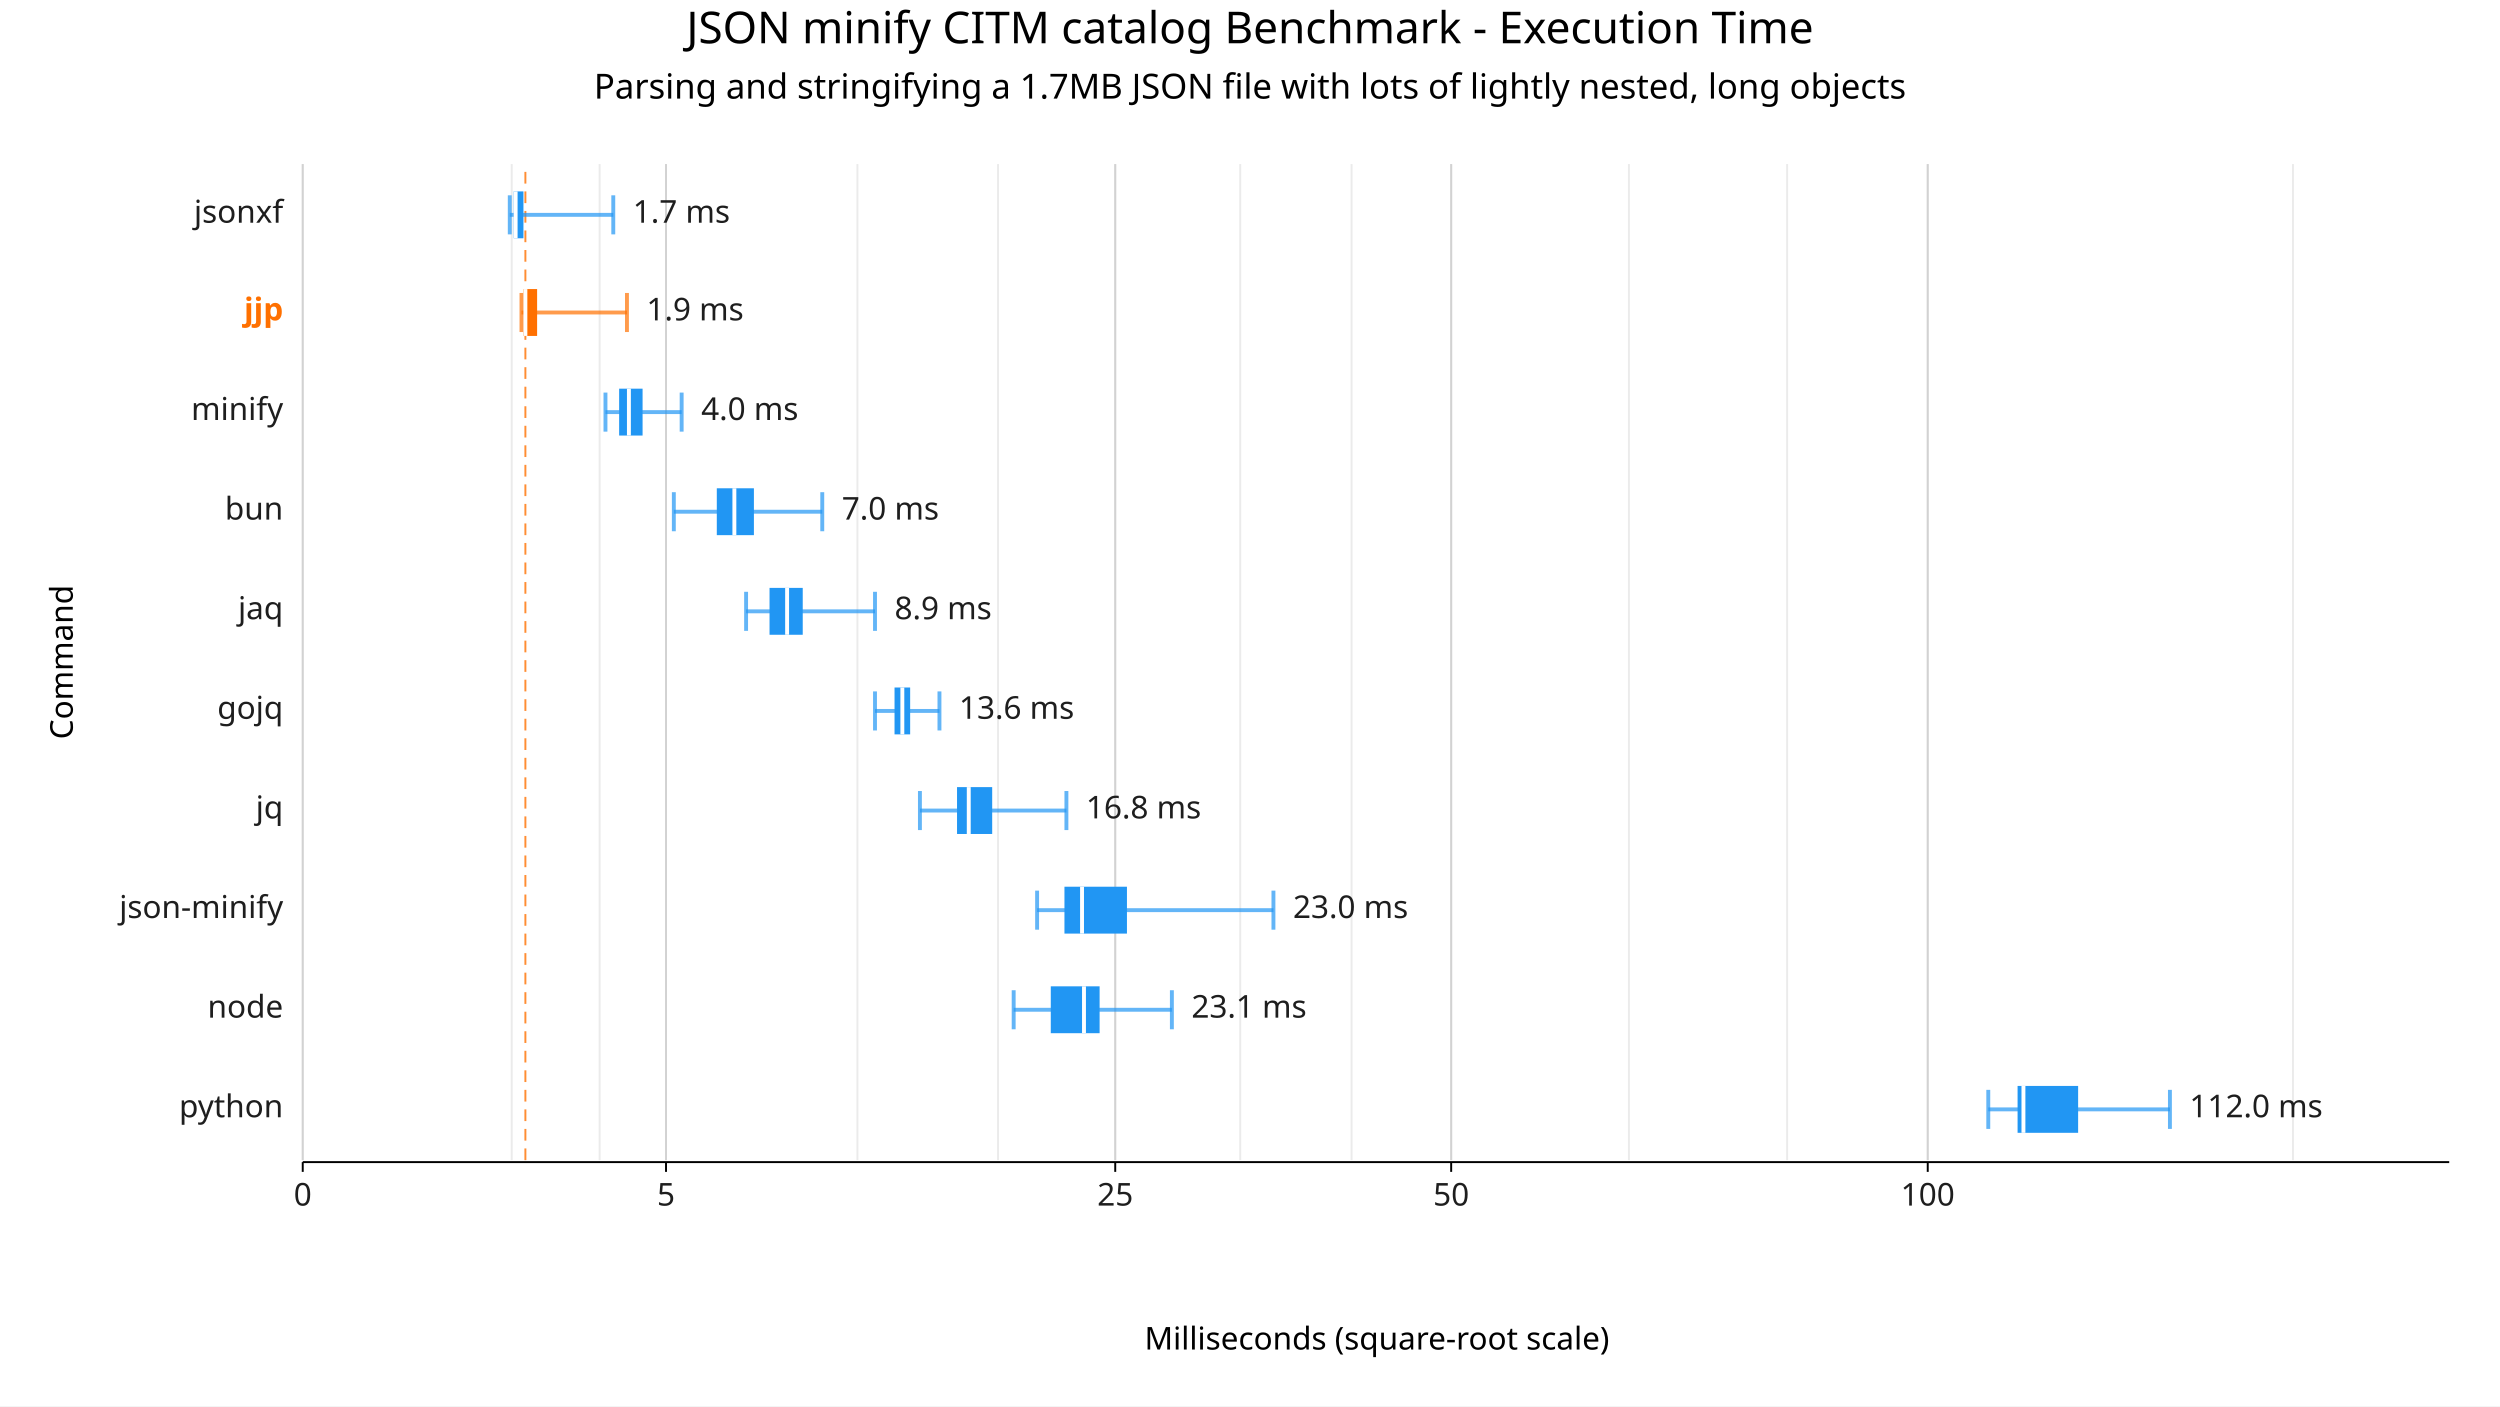
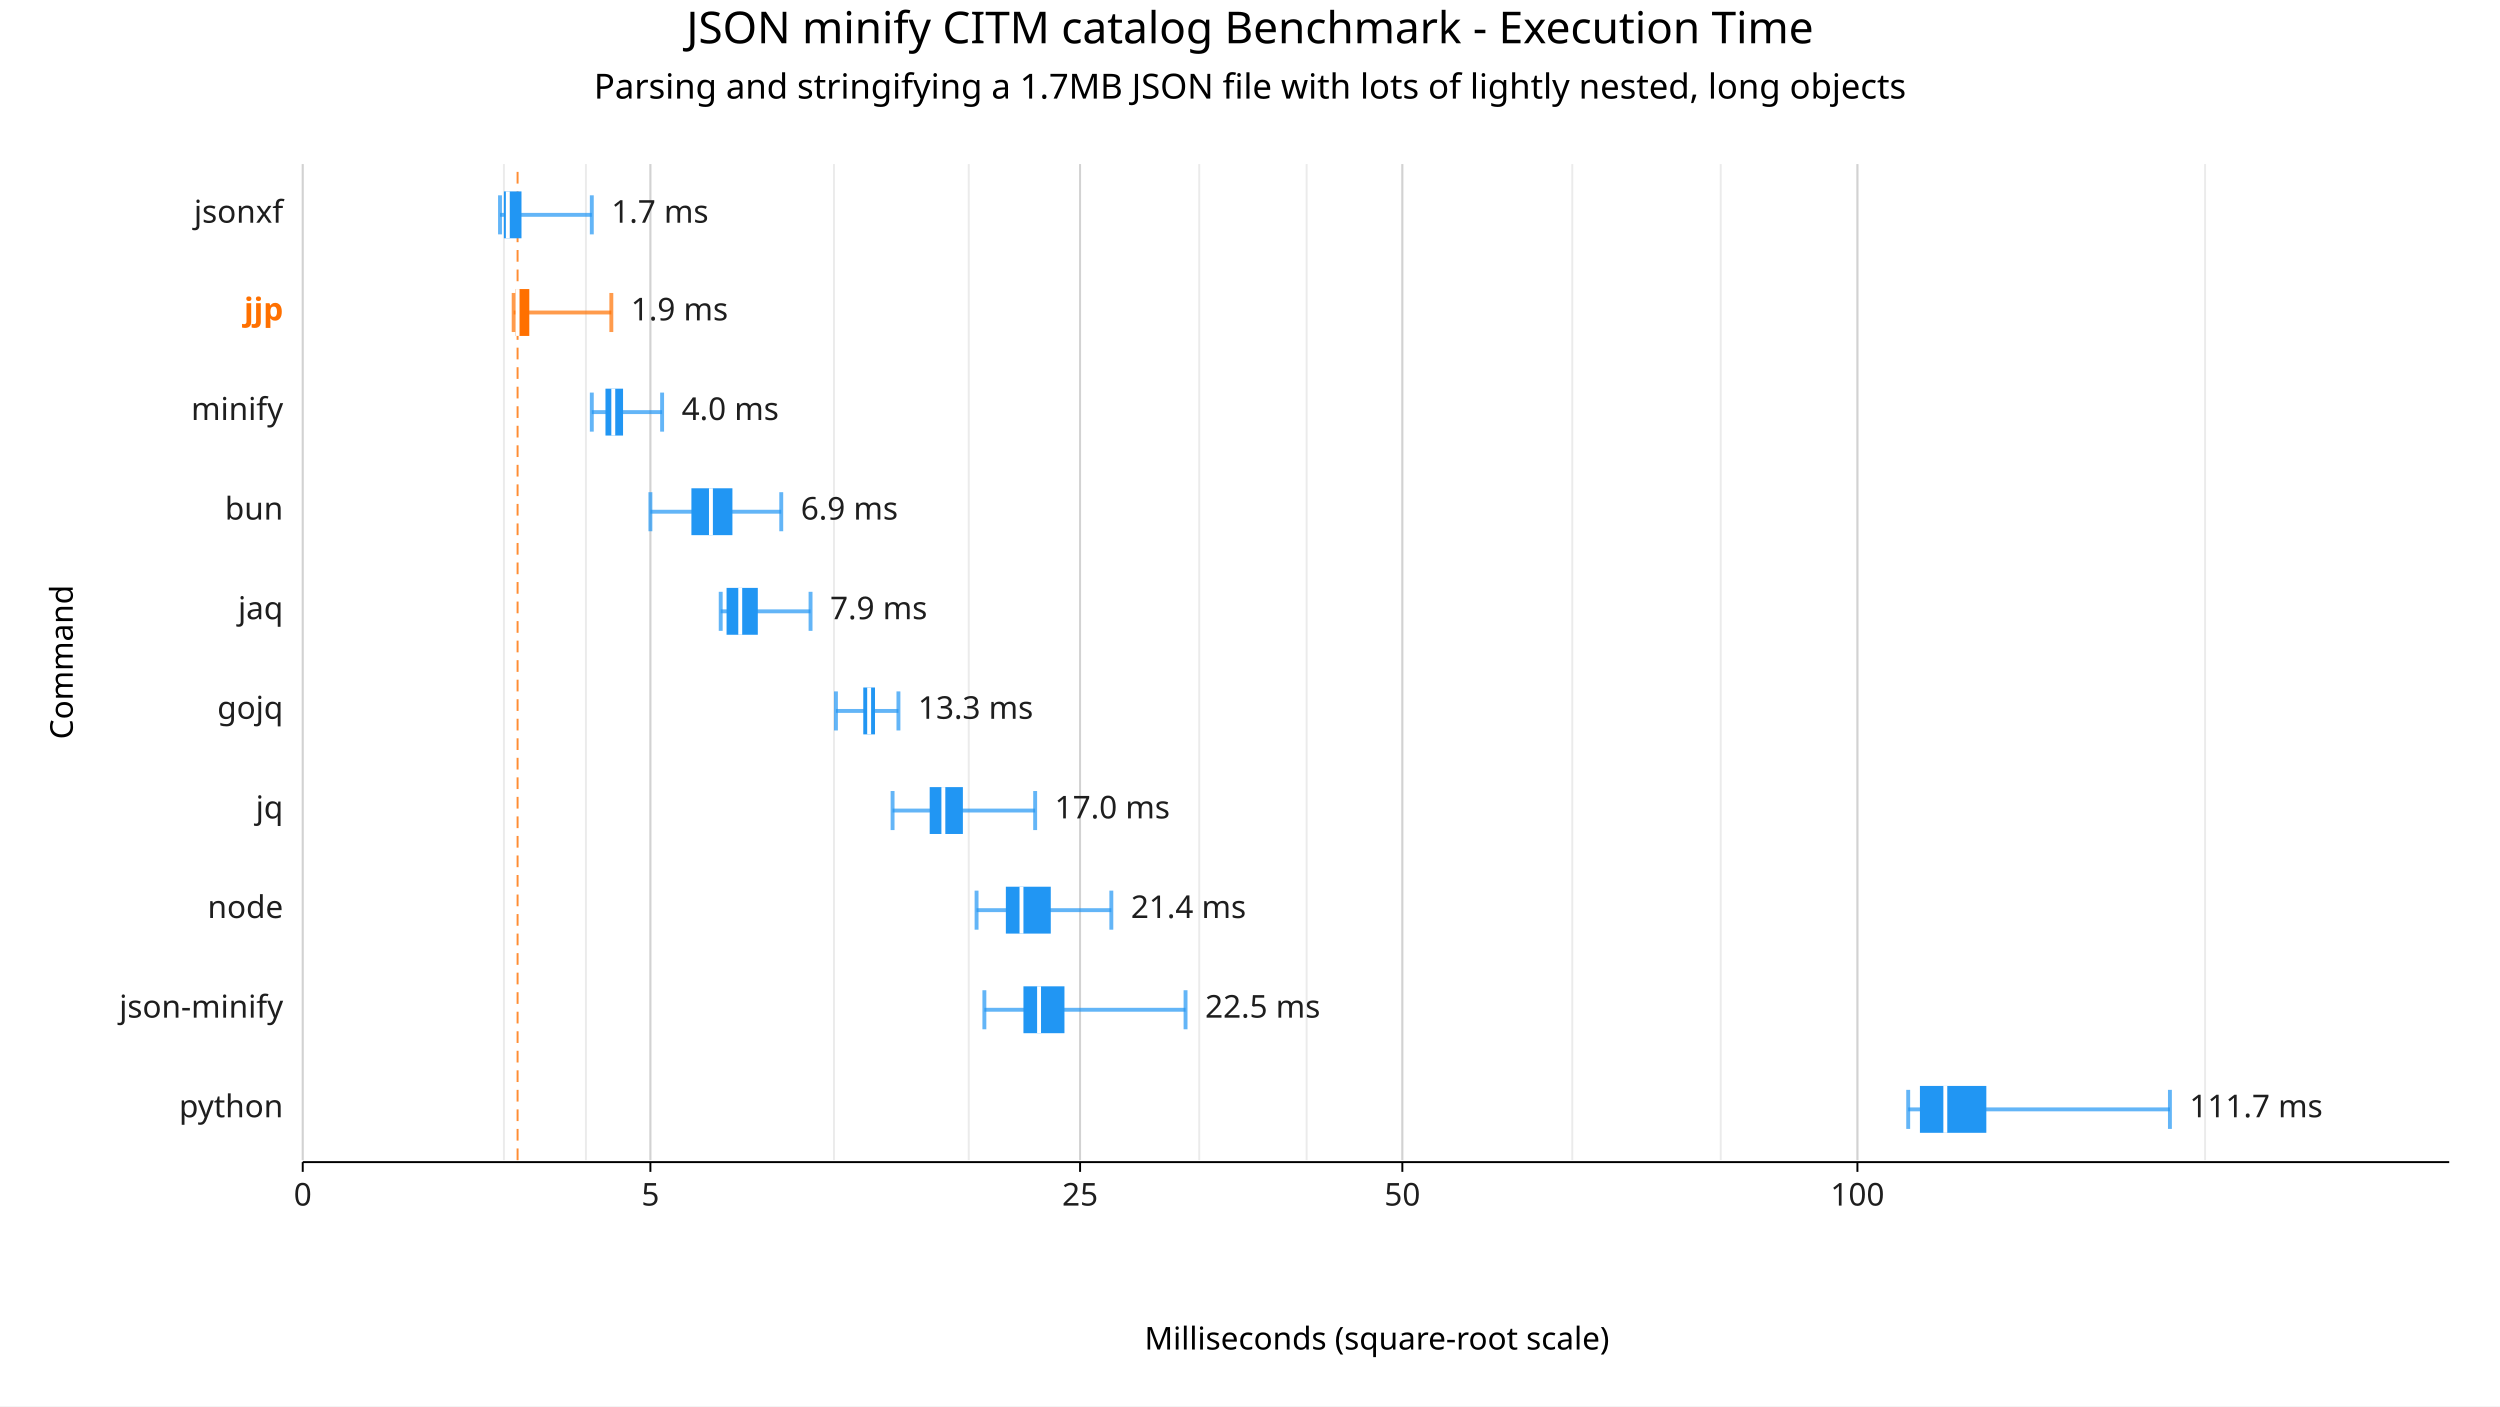
<svg xmlns="http://www.w3.org/2000/svg" width="1280" height="720" viewBox="0 0 1280 720">
-   <rect x="0" y="0" width="1280" height="720" opacity="1" fill="#FFFFFF" stroke="none" />
-   <text x="640" y="5" dy="0.76em" text-anchor="middle" font-family="sans-serif" font-size="22.581" opacity="1" fill="#000000">
- JSON minify CITM catalog Benchmark - Execution Time
- </text>
-   <text x="640" y="37" dy="0.76em" text-anchor="middle" font-family="sans-serif" font-size="17.742" opacity="1" fill="#000000">
- Parsing and stringifying a 1.7MB JSON file with lots of lightly nested, long objects
- </text>
-   <line opacity="1" stroke="#EBEBEB" stroke-width="1" x1="155" y1="594" x2="155" y2="84" />
-   <line opacity="1" stroke="#EBEBEB" stroke-width="1" x1="341" y1="594" x2="341" y2="84" />
-   <line opacity="1" stroke="#EBEBEB" stroke-width="1" x1="571" y1="594" x2="571" y2="84" />
-   <line opacity="1" stroke="#EBEBEB" stroke-width="1" x1="743" y1="594" x2="743" y2="84" />
-   <line opacity="1" stroke="#EBEBEB" stroke-width="1" x1="987" y1="594" x2="987" y2="84" />
-   <line opacity="1" stroke="#EBEBEB" stroke-width="1" x1="262" y1="594" x2="262" y2="84" />
-   <line opacity="1" stroke="#EBEBEB" stroke-width="1" x1="307" y1="594" x2="307" y2="84" />
-   <line opacity="1" stroke="#EBEBEB" stroke-width="1" x1="439" y1="594" x2="439" y2="84" />
-   <line opacity="1" stroke="#EBEBEB" stroke-width="1" x1="511" y1="594" x2="511" y2="84" />
-   <line opacity="1" stroke="#EBEBEB" stroke-width="1" x1="635" y1="594" x2="635" y2="84" />
-   <line opacity="1" stroke="#EBEBEB" stroke-width="1" x1="692" y1="594" x2="692" y2="84" />
-   <line opacity="1" stroke="#EBEBEB" stroke-width="1" x1="834" y1="594" x2="834" y2="84" />
-   <line opacity="1" stroke="#EBEBEB" stroke-width="1" x1="915" y1="594" x2="915" y2="84" />
-   <line opacity="1" stroke="#EBEBEB" stroke-width="1" x1="1174" y1="594" x2="1174" y2="84" />
-   <text x="25" y="339" dy="0.76em" text-anchor="middle" font-family="sans-serif" font-size="16.129" opacity="1" fill="#000000" transform="rotate(270, 25, 339)">
- Command
- </text>
-   <text x="705" y="695" dy="-0.5ex" text-anchor="middle" font-family="sans-serif" font-size="16.129" opacity="1" fill="#000000">
- Milliseconds (square-root scale)
- </text>
-   <line opacity="1" stroke="#D2D2D2" stroke-width="1" x1="155" y1="594" x2="155" y2="84" />
-   <line opacity="1" stroke="#D2D2D2" stroke-width="1" x1="341" y1="594" x2="341" y2="84" />
-   <line opacity="1" stroke="#D2D2D2" stroke-width="1" x1="571" y1="594" x2="571" y2="84" />
-   <line opacity="1" stroke="#D2D2D2" stroke-width="1" x1="743" y1="594" x2="743" y2="84" />
-   <line opacity="1" stroke="#D2D2D2" stroke-width="1" x1="987" y1="594" x2="987" y2="84" />
-   <polyline fill="none" opacity="1" stroke="#000000" stroke-width="1" points="155,595 1254,595 " />
-   <text x="155" y="605" dy="0.76em" text-anchor="middle" font-family="sans-serif" font-size="16.129" opacity="1" fill="#1E1E1E">
- 0
- </text>
-   <polyline fill="none" opacity="1" stroke="#000000" stroke-width="1" points="155,595 155,600 " />
-   <text x="341" y="605" dy="0.76em" text-anchor="middle" font-family="sans-serif" font-size="16.129" opacity="1" fill="#1E1E1E">
- 5
- </text>
-   <polyline fill="none" opacity="1" stroke="#000000" stroke-width="1" points="341,595 341,600 " />
-   <text x="571" y="605" dy="0.76em" text-anchor="middle" font-family="sans-serif" font-size="16.129" opacity="1" fill="#1E1E1E">
- 25
- </text>
-   <polyline fill="none" opacity="1" stroke="#000000" stroke-width="1" points="571,595 571,600 " />
-   <text x="743" y="605" dy="0.76em" text-anchor="middle" font-family="sans-serif" font-size="16.129" opacity="1" fill="#1E1E1E">
- 50
- </text>
-   <polyline fill="none" opacity="1" stroke="#000000" stroke-width="1" points="743,595 743,600 " />
-   <text x="987" y="605" dy="0.76em" text-anchor="middle" font-family="sans-serif" font-size="16.129" opacity="1" fill="#1E1E1E">
- 100
- </text>
-   <polyline fill="none" opacity="1" stroke="#000000" stroke-width="1" points="987,595 987,600 " />
-   <polyline fill="none" opacity="0.8" stroke="#FF7000" stroke-width="1" points="269,594 269,588 " />
-   <polyline fill="none" opacity="0.8" stroke="#FF7000" stroke-width="1" points="269,584 269,578 " />
-   <polyline fill="none" opacity="0.8" stroke="#FF7000" stroke-width="1" points="269,574 269,568 " />
-   <polyline fill="none" opacity="0.8" stroke="#FF7000" stroke-width="1" points="269,564 269,558 " />
-   <polyline fill="none" opacity="0.8" stroke="#FF7000" stroke-width="1" points="269,554 269,548 " />
-   <polyline fill="none" opacity="0.8" stroke="#FF7000" stroke-width="1" points="269,544 269,538 " />
-   <polyline fill="none" opacity="0.8" stroke="#FF7000" stroke-width="1" points="269,534 269,528 " />
-   <polyline fill="none" opacity="0.8" stroke="#FF7000" stroke-width="1" points="269,524 269,518 " />
-   <polyline fill="none" opacity="0.8" stroke="#FF7000" stroke-width="1" points="269,514 269,508 " />
-   <polyline fill="none" opacity="0.8" stroke="#FF7000" stroke-width="1" points="269,504 269,498 " />
-   <polyline fill="none" opacity="0.8" stroke="#FF7000" stroke-width="1" points="269,494 269,488 " />
-   <polyline fill="none" opacity="0.8" stroke="#FF7000" stroke-width="1" points="269,484 269,478 " />
-   <polyline fill="none" opacity="0.8" stroke="#FF7000" stroke-width="1" points="269,474 269,468 " />
-   <polyline fill="none" opacity="0.8" stroke="#FF7000" stroke-width="1" points="269,464 269,458 " />
-   <polyline fill="none" opacity="0.8" stroke="#FF7000" stroke-width="1" points="269,454 269,448 " />
-   <polyline fill="none" opacity="0.8" stroke="#FF7000" stroke-width="1" points="269,444 269,438 " />
-   <polyline fill="none" opacity="0.8" stroke="#FF7000" stroke-width="1" points="269,434 269,428 " />
-   <polyline fill="none" opacity="0.8" stroke="#FF7000" stroke-width="1" points="269,424 269,418 " />
-   <polyline fill="none" opacity="0.8" stroke="#FF7000" stroke-width="1" points="269,414 269,408 " />
-   <polyline fill="none" opacity="0.8" stroke="#FF7000" stroke-width="1" points="269,404 269,398 " />
-   <polyline fill="none" opacity="0.8" stroke="#FF7000" stroke-width="1" points="269,394 269,388 " />
-   <polyline fill="none" opacity="0.8" stroke="#FF7000" stroke-width="1" points="269,384 269,378 " />
-   <polyline fill="none" opacity="0.8" stroke="#FF7000" stroke-width="1" points="269,374 269,368 " />
-   <polyline fill="none" opacity="0.8" stroke="#FF7000" stroke-width="1" points="269,364 269,358 " />
-   <polyline fill="none" opacity="0.8" stroke="#FF7000" stroke-width="1" points="269,354 269,348 " />
-   <polyline fill="none" opacity="0.8" stroke="#FF7000" stroke-width="1" points="269,344 269,338 " />
-   <polyline fill="none" opacity="0.8" stroke="#FF7000" stroke-width="1" points="269,334 269,328 " />
-   <polyline fill="none" opacity="0.8" stroke="#FF7000" stroke-width="1" points="269,324 269,318 " />
-   <polyline fill="none" opacity="0.8" stroke="#FF7000" stroke-width="1" points="269,314 269,308 " />
-   <polyline fill="none" opacity="0.8" stroke="#FF7000" stroke-width="1" points="269,304 269,298 " />
-   <polyline fill="none" opacity="0.8" stroke="#FF7000" stroke-width="1" points="269,294 269,288 " />
-   <polyline fill="none" opacity="0.8" stroke="#FF7000" stroke-width="1" points="269,284 269,278 " />
-   <polyline fill="none" opacity="0.8" stroke="#FF7000" stroke-width="1" points="269,274 269,268 " />
-   <polyline fill="none" opacity="0.8" stroke="#FF7000" stroke-width="1" points="269,264 269,258 " />
-   <polyline fill="none" opacity="0.8" stroke="#FF7000" stroke-width="1" points="269,254 269,248 " />
-   <polyline fill="none" opacity="0.8" stroke="#FF7000" stroke-width="1" points="269,244 269,238 " />
-   <polyline fill="none" opacity="0.8" stroke="#FF7000" stroke-width="1" points="269,234 269,228 " />
-   <polyline fill="none" opacity="0.8" stroke="#FF7000" stroke-width="1" points="269,224 269,218 " />
-   <polyline fill="none" opacity="0.8" stroke="#FF7000" stroke-width="1" points="269,214 269,208 " />
-   <polyline fill="none" opacity="0.8" stroke="#FF7000" stroke-width="1" points="269,204 269,198 " />
-   <polyline fill="none" opacity="0.8" stroke="#FF7000" stroke-width="1" points="269,194 269,188 " />
-   <polyline fill="none" opacity="0.8" stroke="#FF7000" stroke-width="1" points="269,184 269,178 " />
-   <polyline fill="none" opacity="0.8" stroke="#FF7000" stroke-width="1" points="269,174 269,168 " />
-   <polyline fill="none" opacity="0.8" stroke="#FF7000" stroke-width="1" points="269,164 269,158 " />
-   <polyline fill="none" opacity="0.8" stroke="#FF7000" stroke-width="1" points="269,154 269,148 " />
-   <polyline fill="none" opacity="0.8" stroke="#FF7000" stroke-width="1" points="269,144 269,138 " />
-   <polyline fill="none" opacity="0.8" stroke="#FF7000" stroke-width="1" points="269,134 269,128 " />
-   <polyline fill="none" opacity="0.8" stroke="#FF7000" stroke-width="1" points="269,124 269,118 " />
-   <polyline fill="none" opacity="0.8" stroke="#FF7000" stroke-width="1" points="269,114 269,108 " />
-   <polyline fill="none" opacity="0.8" stroke="#FF7000" stroke-width="1" points="269,104 269,98 " />
-   <polyline fill="none" opacity="0.8" stroke="#FF7000" stroke-width="1" points="269,94 269,88 " />
-   <polyline fill="none" opacity="0.7" stroke="#2196F3" stroke-width="2" points="1018,568 1111,568 " />
-   <polyline fill="none" opacity="1" stroke="#2196F3" stroke-width="24" points="1033,568 1064,568 " />
-   <polyline fill="none" opacity="0.7" stroke="#2196F3" stroke-width="2" points="1018,558 1018,578 " />
-   <polyline fill="none" opacity="0.7" stroke="#2196F3" stroke-width="2" points="1111,558 1111,578 " />
-   <polyline fill="none" opacity="1" stroke="#FFFFFF" stroke-width="2" points="1036,556 1036,580 " />
-   <text x="1121" y="568" dy="0.5ex" text-anchor="start" font-family="sans-serif" font-size="16.129" opacity="1" fill="#1E1E1E">
- 112.0 ms
- </text>
-   <text x="145" y="568" dy="0.5ex" text-anchor="end" font-family="sans-serif" font-size="16.129" opacity="1" fill="#1E1E1E">
- python
- </text>
-   <polyline fill="none" opacity="0.7" stroke="#2196F3" stroke-width="2" points="519,517 600,517 " />
-   <polyline fill="none" opacity="1" stroke="#2196F3" stroke-width="24" points="538,517 563,517 " />
-   <polyline fill="none" opacity="0.7" stroke="#2196F3" stroke-width="2" points="519,507 519,527 " />
-   <polyline fill="none" opacity="0.7" stroke="#2196F3" stroke-width="2" points="600,507 600,527 " />
-   <polyline fill="none" opacity="1" stroke="#FFFFFF" stroke-width="2" points="555,505 555,529 " />
-   <text x="610" y="517" dy="0.5ex" text-anchor="start" font-family="sans-serif" font-size="16.129" opacity="1" fill="#1E1E1E">
- 23.1 ms
- </text>
-   <text x="145" y="517" dy="0.5ex" text-anchor="end" font-family="sans-serif" font-size="16.129" opacity="1" fill="#1E1E1E">
- node
- </text>
-   <polyline fill="none" opacity="0.7" stroke="#2196F3" stroke-width="2" points="531,466 652,466 " />
-   <polyline fill="none" opacity="1" stroke="#2196F3" stroke-width="24" points="545,466 577,466 " />
-   <polyline fill="none" opacity="0.7" stroke="#2196F3" stroke-width="2" points="531,456 531,476 " />
-   <polyline fill="none" opacity="0.7" stroke="#2196F3" stroke-width="2" points="652,456 652,476 " />
-   <polyline fill="none" opacity="1" stroke="#FFFFFF" stroke-width="2" points="554,454 554,478 " />
-   <text x="662" y="466" dy="0.5ex" text-anchor="start" font-family="sans-serif" font-size="16.129" opacity="1" fill="#1E1E1E">
- 23.0 ms
- </text>
-   <text x="145" y="466" dy="0.5ex" text-anchor="end" font-family="sans-serif" font-size="16.129" opacity="1" fill="#1E1E1E">
- json-minify
- </text>
-   <polyline fill="none" opacity="0.7" stroke="#2196F3" stroke-width="2" points="471,415 546,415 " />
-   <polyline fill="none" opacity="1" stroke="#2196F3" stroke-width="24" points="490,415 508,415 " />
-   <polyline fill="none" opacity="0.7" stroke="#2196F3" stroke-width="2" points="471,405 471,425 " />
-   <polyline fill="none" opacity="0.7" stroke="#2196F3" stroke-width="2" points="546,405 546,425 " />
-   <polyline fill="none" opacity="1" stroke="#FFFFFF" stroke-width="2" points="496,403 496,427 " />
-   <text x="556" y="415" dy="0.5ex" text-anchor="start" font-family="sans-serif" font-size="16.129" opacity="1" fill="#1E1E1E">
- 16.8 ms
- </text>
-   <text x="145" y="415" dy="0.5ex" text-anchor="end" font-family="sans-serif" font-size="16.129" opacity="1" fill="#1E1E1E">
- jq
- </text>
-   <polyline fill="none" opacity="0.7" stroke="#2196F3" stroke-width="2" points="448,364 481,364 " />
-   <polyline fill="none" opacity="1" stroke="#2196F3" stroke-width="24" points="458,364 466,364 " />
-   <polyline fill="none" opacity="0.7" stroke="#2196F3" stroke-width="2" points="448,354 448,374 " />
-   <polyline fill="none" opacity="0.7" stroke="#2196F3" stroke-width="2" points="481,354 481,374 " />
-   <polyline fill="none" opacity="1" stroke="#FFFFFF" stroke-width="2" points="462,352 462,376 " />
-   <text x="491" y="364" dy="0.5ex" text-anchor="start" font-family="sans-serif" font-size="16.129" opacity="1" fill="#1E1E1E">
- 13.6 ms
- </text>
-   <text x="145" y="364" dy="0.5ex" text-anchor="end" font-family="sans-serif" font-size="16.129" opacity="1" fill="#1E1E1E">
- gojq
- </text>
-   <polyline fill="none" opacity="0.7" stroke="#2196F3" stroke-width="2" points="382,313 448,313 " />
-   <polyline fill="none" opacity="1" stroke="#2196F3" stroke-width="24" points="394,313 411,313 " />
-   <polyline fill="none" opacity="0.7" stroke="#2196F3" stroke-width="2" points="382,303 382,323 " />
-   <polyline fill="none" opacity="0.7" stroke="#2196F3" stroke-width="2" points="448,303 448,323 " />
-   <polyline fill="none" opacity="1" stroke="#FFFFFF" stroke-width="2" points="403,301 403,325 " />
-   <text x="458" y="313" dy="0.5ex" text-anchor="start" font-family="sans-serif" font-size="16.129" opacity="1" fill="#1E1E1E">
- 8.9 ms
- </text>
-   <text x="145" y="313" dy="0.5ex" text-anchor="end" font-family="sans-serif" font-size="16.129" opacity="1" fill="#1E1E1E">
- jaq
- </text>
-   <polyline fill="none" opacity="0.7" stroke="#2196F3" stroke-width="2" points="345,262 421,262 " />
-   <polyline fill="none" opacity="1" stroke="#2196F3" stroke-width="24" points="367,262 386,262 " />
-   <polyline fill="none" opacity="0.7" stroke="#2196F3" stroke-width="2" points="345,252 345,272 " />
-   <polyline fill="none" opacity="0.7" stroke="#2196F3" stroke-width="2" points="421,252 421,272 " />
-   <polyline fill="none" opacity="1" stroke="#FFFFFF" stroke-width="2" points="376,250 376,274 " />
-   <text x="431" y="262" dy="0.5ex" text-anchor="start" font-family="sans-serif" font-size="16.129" opacity="1" fill="#1E1E1E">
- 7.0 ms
- </text>
-   <text x="145" y="262" dy="0.5ex" text-anchor="end" font-family="sans-serif" font-size="16.129" opacity="1" fill="#1E1E1E">
- bun
- </text>
-   <polyline fill="none" opacity="0.7" stroke="#2196F3" stroke-width="2" points="310,211 349,211 " />
-   <polyline fill="none" opacity="1" stroke="#2196F3" stroke-width="24" points="317,211 329,211 " />
-   <polyline fill="none" opacity="0.7" stroke="#2196F3" stroke-width="2" points="310,201 310,221 " />
-   <polyline fill="none" opacity="0.7" stroke="#2196F3" stroke-width="2" points="349,201 349,221 " />
-   <polyline fill="none" opacity="1" stroke="#FFFFFF" stroke-width="2" points="322,199 322,223 " />
-   <text x="359" y="211" dy="0.5ex" text-anchor="start" font-family="sans-serif" font-size="16.129" opacity="1" fill="#1E1E1E">
- 4.0 ms
- </text>
-   <text x="145" y="211" dy="0.5ex" text-anchor="end" font-family="sans-serif" font-size="16.129" opacity="1" fill="#1E1E1E">
- minify
- </text>
-   <polyline fill="none" opacity="0.7" stroke="#FF7000" stroke-width="2" points="267,160 321,160 " />
-   <polyline fill="none" opacity="1" stroke="#FF7000" stroke-width="24" points="268,160 275,160 " />
-   <polyline fill="none" opacity="0.7" stroke="#FF7000" stroke-width="2" points="267,150 267,170 " />
-   <polyline fill="none" opacity="0.7" stroke="#FF7000" stroke-width="2" points="321,150 321,170 " />
-   <polyline fill="none" opacity="1" stroke="#FFFFFF" stroke-width="2" points="269,148 269,172 " />
-   <text x="331" y="160" dy="0.5ex" text-anchor="start" font-family="sans-serif" font-size="16.129" opacity="1" fill="#1E1E1E">
- 1.9 ms
- </text>
-   <text x="145" y="160" dy="0.5ex" text-anchor="end" font-family="sans-serif" font-size="16.129" opacity="1" fill="#FF7000" font-weight="bold">
- jjp
- </text>
-   <polyline fill="none" opacity="0.7" stroke="#2196F3" stroke-width="2" points="261,110 314,110 " />
-   <polyline fill="none" opacity="1" stroke="#2196F3" stroke-width="24" points="263,110 268,110 " />
-   <polyline fill="none" opacity="0.7" stroke="#2196F3" stroke-width="2" points="261,100 261,120 " />
-   <polyline fill="none" opacity="0.7" stroke="#2196F3" stroke-width="2" points="314,100 314,120 " />
-   <polyline fill="none" opacity="1" stroke="#FFFFFF" stroke-width="2" points="264,98 264,122 " />
-   <text x="324" y="110" dy="0.5ex" text-anchor="start" font-family="sans-serif" font-size="16.129" opacity="1" fill="#1E1E1E">
- 1.7 ms
- </text>
-   <text x="145" y="110" dy="0.5ex" text-anchor="end" font-family="sans-serif" font-size="16.129" opacity="1" fill="#1E1E1E">
- jsonxf
- </text>
+   <path fill="#fff" d="M0 0h1280v720H0Z" />
+   <text x="640" y="5" fill="#000" dy=".76em" font-family="sans-serif" font-size="22.581px" text-anchor="middle">JSON minify CITM catalog Benchmark - Execution Time</text>
+   <text x="640" y="37" fill="#000" dy=".76em" font-family="sans-serif" font-size="17.742px" text-anchor="middle">Parsing and stringifying a 1.7MB JSON file with lots of lightly nested, long objects</text>
+   <path stroke="#ebebeb" d="M155 594V84M333 594V84M553 594V84M718 594V84M951 594V84M258 594V84M300 594V84M427 594V84M496 594V84M614 594V84M669 594V84M805 594V84M881 594V84M1129 594V84" />
+   <text x="25" y="339" fill="#000" dy=".76em" font-family="sans-serif" font-size="16.129px" text-anchor="middle" transform="rotate(270 25 339)">Command</text>
+   <text x="705" y="695" fill="#000" dy="-.5ex" font-family="sans-serif" font-size="16.129px" text-anchor="middle">Milliseconds (square-root scale)</text>
+   <path stroke="#d2d2d2" d="M155 594V84M333 594V84M553 594V84M718 594V84M951 594V84" />
+   <path fill="none" stroke="#000" d="M155 595h1099" />
+   <text x="155" y="605" fill="#1e1e1e" dy=".76em" font-family="sans-serif" font-size="16.129px" text-anchor="middle">0</text>
+   <path fill="none" stroke="#000" d="M155 595v5" />
+   <text x="333" y="605" fill="#1e1e1e" dy=".76em" font-family="sans-serif" font-size="16.129px" text-anchor="middle">5</text>
+   <path fill="none" stroke="#000" d="M333 595v5" />
+   <text x="553" y="605" fill="#1e1e1e" dy=".76em" font-family="sans-serif" font-size="16.129px" text-anchor="middle">25</text>
+   <path fill="none" stroke="#000" d="M553 595v5" />
+   <text x="718" y="605" fill="#1e1e1e" dy=".76em" font-family="sans-serif" font-size="16.129px" text-anchor="middle">50</text>
+   <path fill="none" stroke="#000" d="M718 595v5" />
+   <text x="951" y="605" fill="#1e1e1e" dy=".76em" font-family="sans-serif" font-size="16.129px" text-anchor="middle">100</text>
+   <path fill="none" stroke="#000" d="M951 595v5" />
+   <path fill="none" stroke="#ff7000" d="M265 594v-6M265 584v-6M265 574v-6M265 564v-6M265 554v-6M265 544v-6M265 534v-6M265 524v-6M265 514v-6M265 504v-6M265 494v-6M265 484v-6M265 474v-6M265 464v-6M265 454v-6M265 444v-6M265 434v-6M265 424v-6M265 414v-6M265 404v-6M265 394v-6M265 384v-6M265 374v-6M265 364v-6M265 354v-6M265 344v-6M265 334v-6M265 324v-6M265 314v-6M265 304v-6M265 294v-6M265 284v-6M265 274v-6M265 264v-6M265 254v-6M265 244v-6M265 234v-6M265 224v-6M265 214v-6M265 204v-6M265 194v-6M265 184v-6M265 174v-6M265 164v-6M265 154v-6M265 144v-6M265 134v-6M265 124v-6M265 114v-6M265 104v-6M265 94v-6" opacity=".8" />
+   <path fill="none" stroke="#2196f3" stroke-width="2" d="M977 568h134" opacity=".7" />
+   <path fill="none" stroke="#2196f3" stroke-width="24" d="M983 568h34" />
+   <path fill="none" stroke="#2196f3" stroke-width="2" d="M977 558v20M1111 558v20" opacity=".7" />
+   <path fill="none" stroke="#fff" stroke-width="2" d="M996 556v24" />
+   <text x="1121" y="568" fill="#1e1e1e" dy=".5ex" font-family="sans-serif" font-size="16.129px">111.7 ms</text>
+   <text x="145" y="568" fill="#1e1e1e" dy=".5ex" font-family="sans-serif" font-size="16.129px" text-anchor="end">python</text>
+   <path fill="none" stroke="#2196f3" stroke-width="2" d="M504 517h103" opacity=".7" />
+   <path fill="none" stroke="#2196f3" stroke-width="24" d="M524 517h21" />
+   <path fill="none" stroke="#2196f3" stroke-width="2" d="M504 507v20M607 507v20" opacity=".7" />
+   <path fill="none" stroke="#fff" stroke-width="2" d="M532 505v24" />
+   <text x="617" y="517" fill="#1e1e1e" dy=".5ex" font-family="sans-serif" font-size="16.129px">22.5 ms</text>
+   <text x="145" y="517" fill="#1e1e1e" dy=".5ex" font-family="sans-serif" font-size="16.129px" text-anchor="end">json-minify</text>
+   <path fill="none" stroke="#2196f3" stroke-width="2" d="M500 466h69" opacity=".7" />
+   <path fill="none" stroke="#2196f3" stroke-width="24" d="M515 466h23" />
+   <path fill="none" stroke="#2196f3" stroke-width="2" d="M500 456v20M569 456v20" opacity=".7" />
+   <path fill="none" stroke="#fff" stroke-width="2" d="M523 454v24" />
+   <text x="579" y="466" fill="#1e1e1e" dy=".5ex" font-family="sans-serif" font-size="16.129px">21.4 ms</text>
+   <text x="145" y="466" fill="#1e1e1e" dy=".5ex" font-family="sans-serif" font-size="16.129px" text-anchor="end">node</text>
+   <path fill="none" stroke="#2196f3" stroke-width="2" d="M457 415h73" opacity=".7" />
+   <path fill="none" stroke="#2196f3" stroke-width="24" d="M476 415h17" />
+   <path fill="none" stroke="#2196f3" stroke-width="2" d="M457 405v20M530 405v20" opacity=".7" />
+   <path fill="none" stroke="#fff" stroke-width="2" d="M483 403v24" />
+   <text x="540" y="415" fill="#1e1e1e" dy=".5ex" font-family="sans-serif" font-size="16.129px">17.0 ms</text>
+   <text x="145" y="415" fill="#1e1e1e" dy=".5ex" font-family="sans-serif" font-size="16.129px" text-anchor="end">jq</text>
+   <path fill="none" stroke="#2196f3" stroke-width="2" d="M428 364h32" opacity=".7" />
+   <path fill="none" stroke="#2196f3" stroke-width="24" d="M442 364h6" />
+   <path fill="none" stroke="#2196f3" stroke-width="2" d="M428 354v20M460 354v20" opacity=".7" />
+   <path fill="none" stroke="#fff" stroke-width="2" d="M445 352v24" />
+   <text x="470" y="364" fill="#1e1e1e" dy=".5ex" font-family="sans-serif" font-size="16.129px">13.3 ms</text>
+   <text x="145" y="364" fill="#1e1e1e" dy=".5ex" font-family="sans-serif" font-size="16.129px" text-anchor="end">gojq</text>
+   <path fill="none" stroke="#2196f3" stroke-width="2" d="M369 313h46" opacity=".7" />
+   <path fill="none" stroke="#2196f3" stroke-width="24" d="M372 313h16" />
+   <path fill="none" stroke="#2196f3" stroke-width="2" d="M369 303v20M415 303v20" opacity=".7" />
+   <path fill="none" stroke="#fff" stroke-width="2" d="M379 301v24" />
+   <text x="425" y="313" fill="#1e1e1e" dy=".5ex" font-family="sans-serif" font-size="16.129px">7.9 ms</text>
+   <text x="145" y="313" fill="#1e1e1e" dy=".5ex" font-family="sans-serif" font-size="16.129px" text-anchor="end">jaq</text>
+   <path fill="none" stroke="#2196f3" stroke-width="2" d="M333 262h67" opacity=".7" />
+   <path fill="none" stroke="#2196f3" stroke-width="24" d="M354 262h21" />
+   <path fill="none" stroke="#2196f3" stroke-width="2" d="M333 252v20M400 252v20" opacity=".7" />
+   <path fill="none" stroke="#fff" stroke-width="2" d="M364 250v24" />
+   <text x="410" y="262" fill="#1e1e1e" dy=".5ex" font-family="sans-serif" font-size="16.129px">6.9 ms</text>
+   <text x="145" y="262" fill="#1e1e1e" dy=".5ex" font-family="sans-serif" font-size="16.129px" text-anchor="end">bun</text>
+   <path fill="none" stroke="#2196f3" stroke-width="2" d="M303 211h36" opacity=".7" />
+   <path fill="none" stroke="#2196f3" stroke-width="24" d="M310 211h9" />
+   <path fill="none" stroke="#2196f3" stroke-width="2" d="M303 201v20M339 201v20" opacity=".7" />
+   <path fill="none" stroke="#fff" stroke-width="2" d="M314 199v24" />
+   <text x="349" y="211" fill="#1e1e1e" dy=".5ex" font-family="sans-serif" font-size="16.129px">4.0 ms</text>
+   <text x="145" y="211" fill="#1e1e1e" dy=".5ex" font-family="sans-serif" font-size="16.129px" text-anchor="end">minify</text>
+   <path fill="none" stroke="#ff7000" stroke-width="2" d="M263 160h50" opacity=".7" />
+   <path fill="none" stroke="#ff7000" stroke-width="24" d="M264 160h7" />
+   <path fill="none" stroke="#ff7000" stroke-width="2" d="M263 150v20M313 150v20" opacity=".7" />
+   <path fill="none" stroke="#fff" stroke-width="2" d="M265 148v24" />
+   <text x="323" y="160" fill="#1e1e1e" dy=".5ex" font-family="sans-serif" font-size="16.129px">1.9 ms</text>
+   <text x="145" y="160" fill="#ff7000" dy=".5ex" font-family="sans-serif" font-size="16.129px" font-weight="700" text-anchor="end">jjp</text>
+   <path fill="none" stroke="#2196f3" stroke-width="2" d="M256 110h47" opacity=".7" />
+   <path fill="none" stroke="#2196f3" stroke-width="24" d="M258 110h9" />
+   <path fill="none" stroke="#2196f3" stroke-width="2" d="M256 100v20M303 100v20" opacity=".7" />
+   <path fill="none" stroke="#fff" stroke-width="2" d="M260 98v24" />
+   <text x="313" y="110" fill="#1e1e1e" dy=".5ex" font-family="sans-serif" font-size="16.129px">1.7 ms</text>
+   <text x="145" y="110" fill="#1e1e1e" dy=".5ex" font-family="sans-serif" font-size="16.129px" text-anchor="end">jsonxf</text>
</svg>
